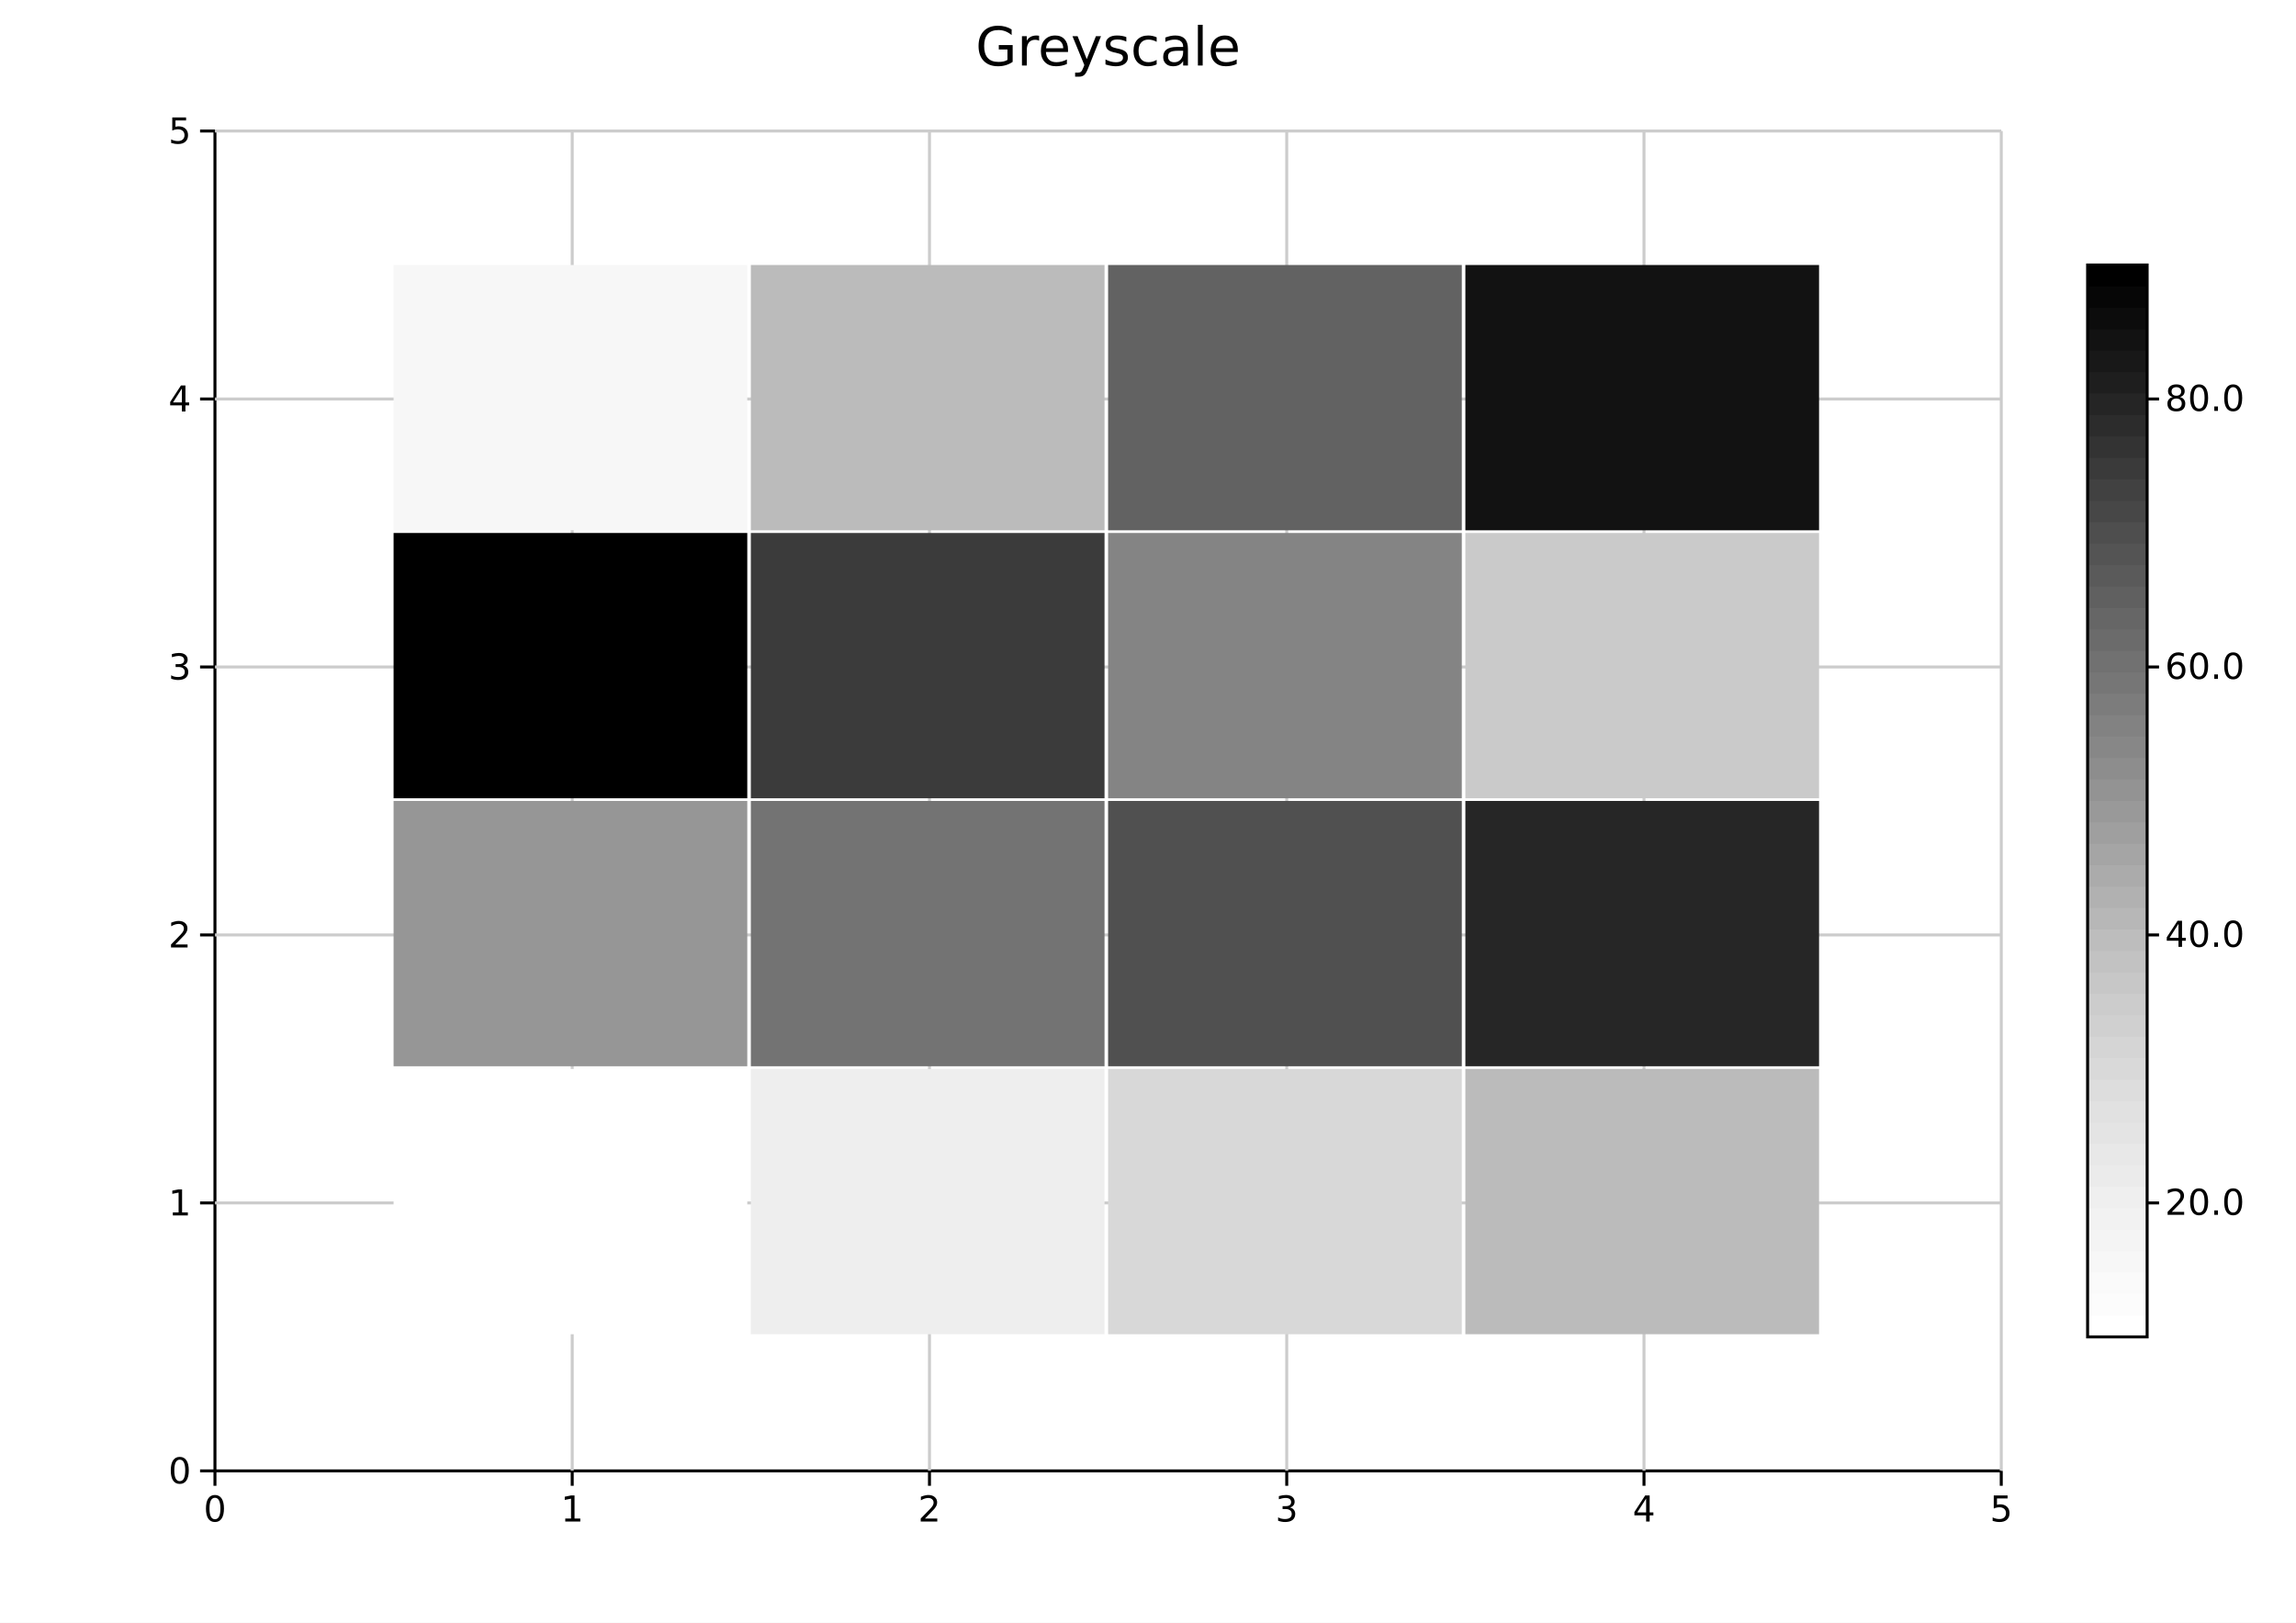
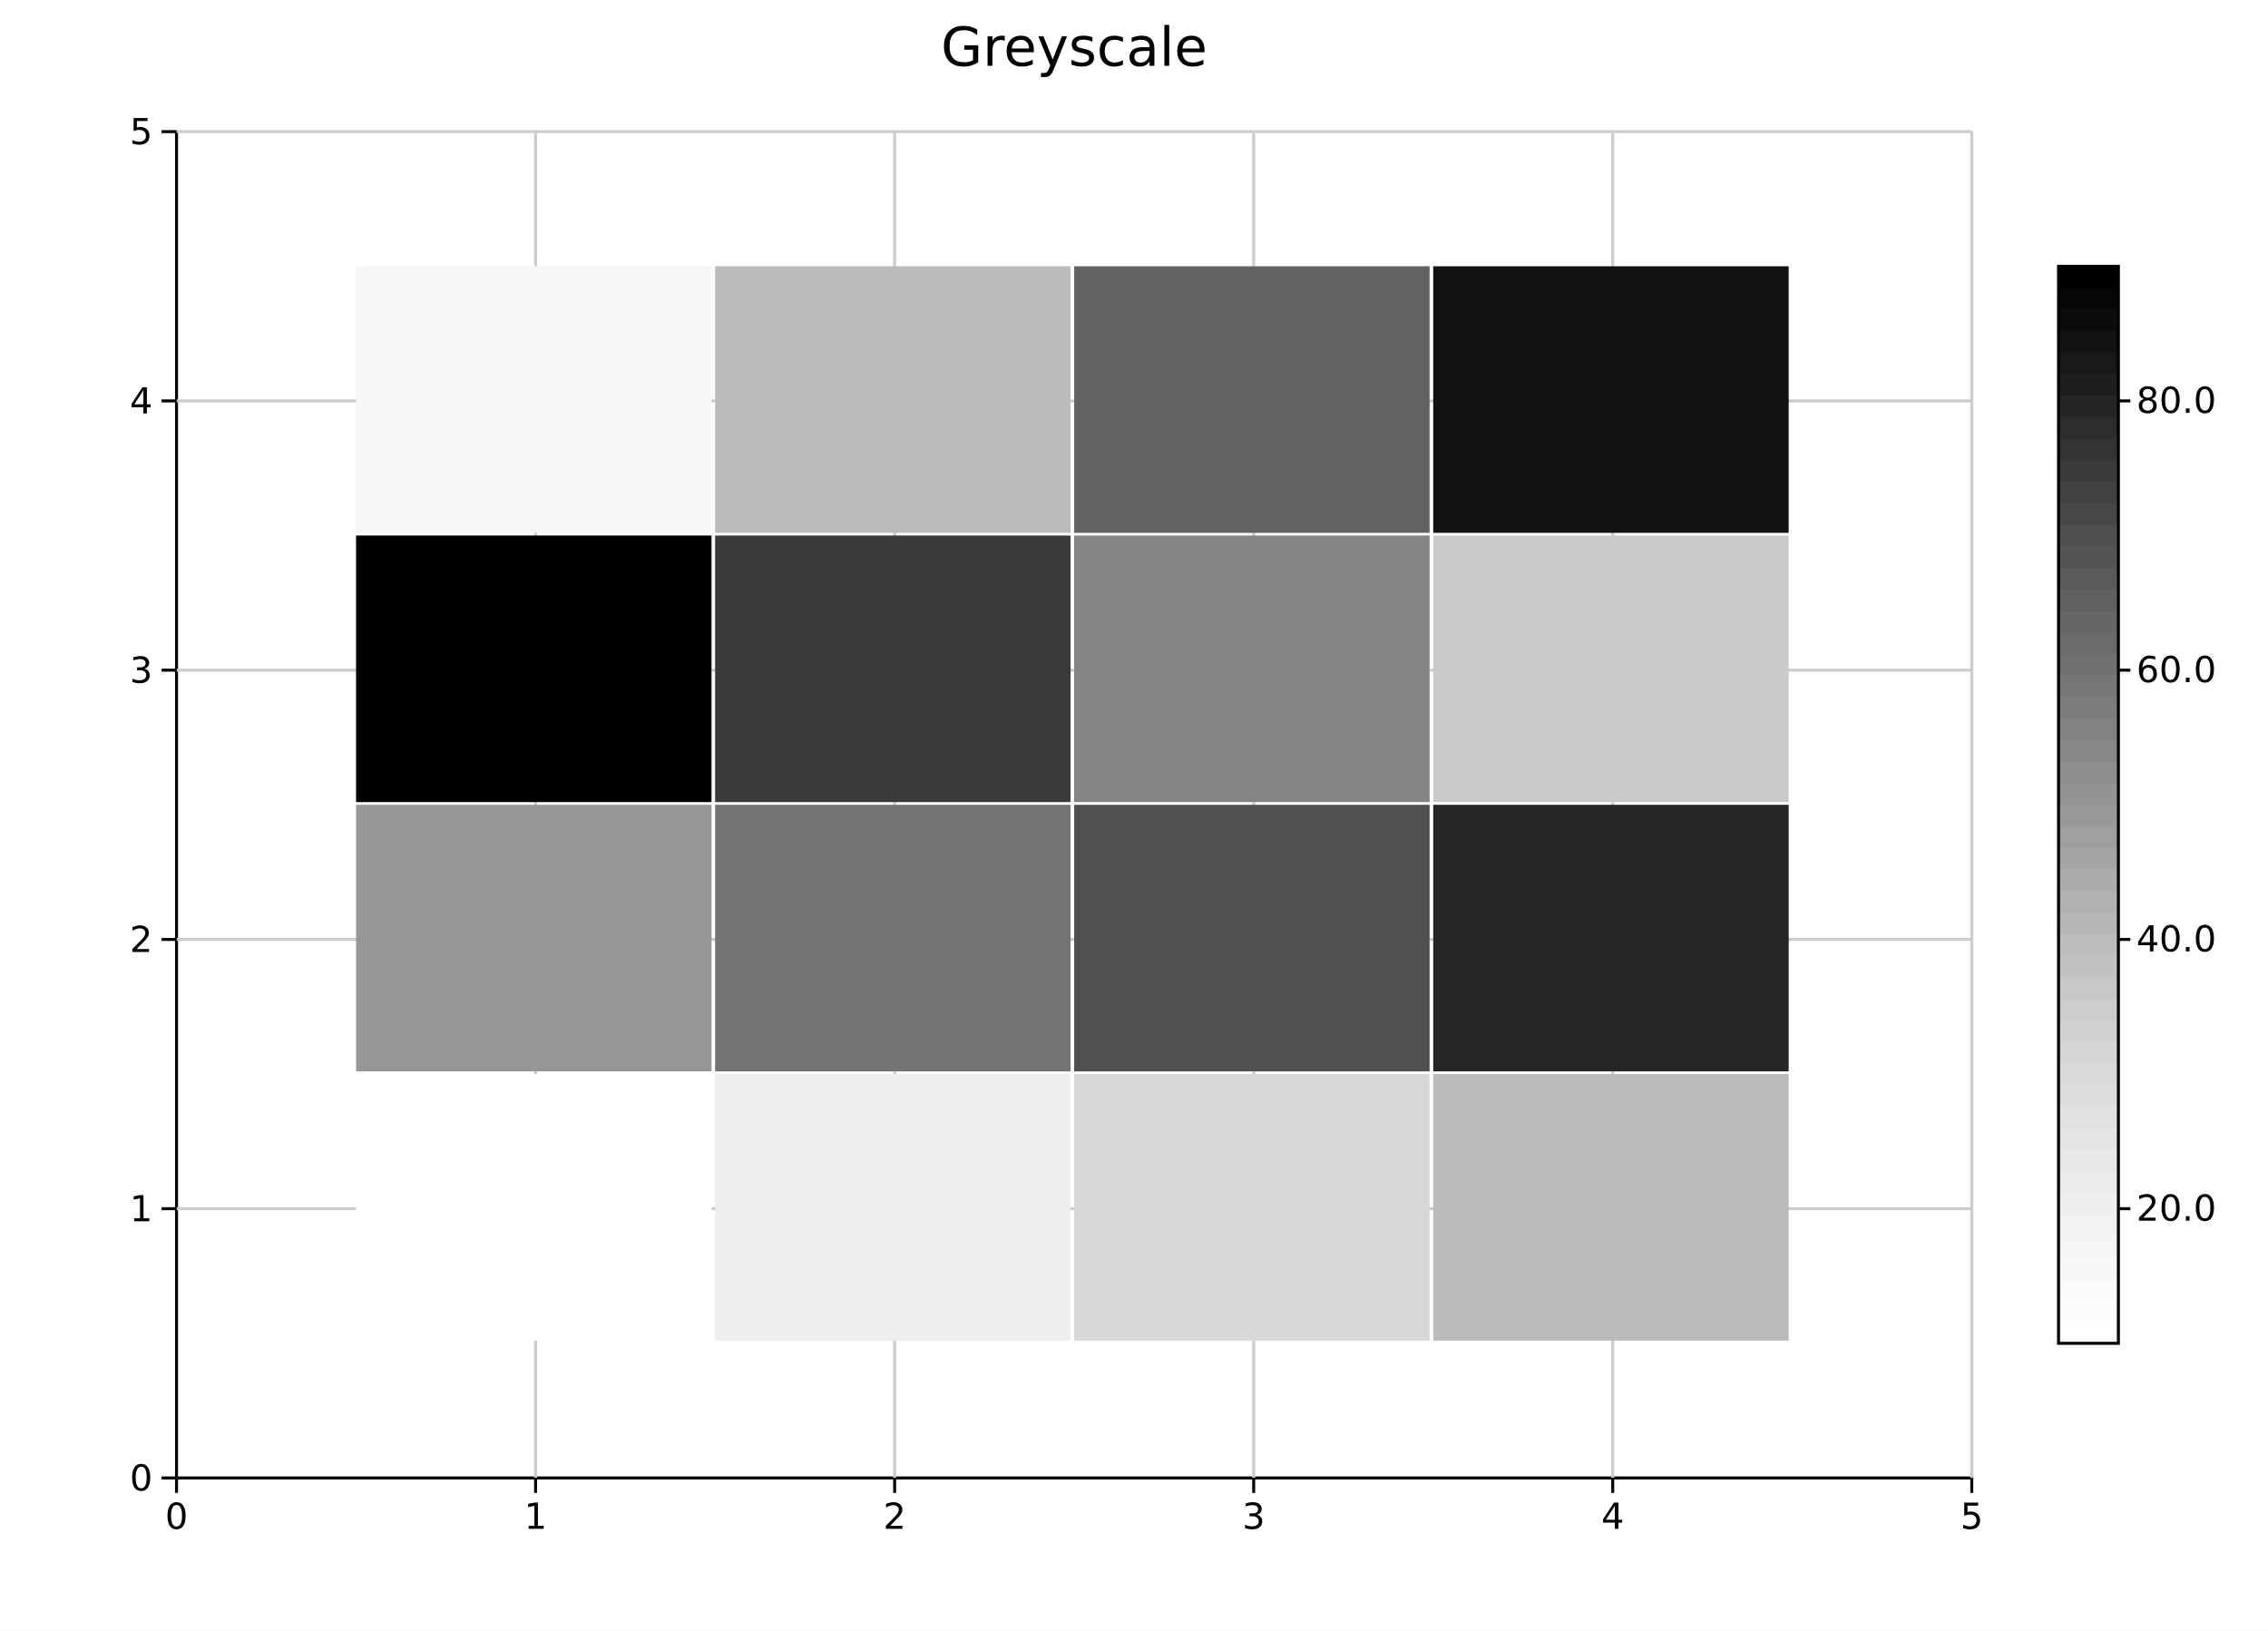
- <svg xmlns="http://www.w3.org/2000/svg" width="771.2" height="545" font-family="DejaVu Sans, Liberation Sans, Arial, sans-serif" fill="black">
+ <svg xmlns="http://www.w3.org/2000/svg" width="758" height="545" font-family="DejaVu Sans, Liberation Sans, Arial, sans-serif" fill="black">
  <rect width="100%" height="100%" fill="white" />
-   <line x1="72.2" y1="494" x2="672.2" y2="494" stroke="#000000" stroke-width="1" />
-   <line x1="72.2" y1="44" x2="72.2" y2="494" stroke="#000000" stroke-width="1" />
-   <line x1="192.2" y1="44" x2="192.2" y2="494" stroke="#cccccc" stroke-width="1" />
-   <line x1="312.2" y1="44" x2="312.2" y2="494" stroke="#cccccc" stroke-width="1" />
-   <line x1="432.2" y1="44" x2="432.2" y2="494" stroke="#cccccc" stroke-width="1" />
-   <line x1="552.2" y1="44" x2="552.2" y2="494" stroke="#cccccc" stroke-width="1" />
-   <line x1="672.2" y1="44" x2="672.2" y2="494" stroke="#cccccc" stroke-width="1" />
-   <line x1="72.2" y1="404" x2="672.2" y2="404" stroke="#cccccc" stroke-width="1" />
-   <line x1="72.2" y1="314" x2="672.2" y2="314" stroke="#cccccc" stroke-width="1" />
-   <line x1="72.2" y1="224" x2="672.2" y2="224" stroke="#cccccc" stroke-width="1" />
-   <line x1="72.2" y1="134" x2="672.2" y2="134" stroke="#cccccc" stroke-width="1" />
-   <line x1="72.2" y1="44" x2="672.2" y2="44" stroke="#cccccc" stroke-width="1" />
-   <line x1="72.2" y1="494" x2="72.2" y2="499" stroke="#000000" stroke-width="1" />
-   <text x="72.2" y="511" font-size="12" text-anchor="middle">0</text>
-   <line x1="192.2" y1="494" x2="192.2" y2="499" stroke="#000000" stroke-width="1" />
-   <text x="192.2" y="511" font-size="12" text-anchor="middle">1</text>
-   <line x1="312.2" y1="494" x2="312.2" y2="499" stroke="#000000" stroke-width="1" />
-   <text x="312.2" y="511" font-size="12" text-anchor="middle">2</text>
-   <line x1="432.2" y1="494" x2="432.2" y2="499" stroke="#000000" stroke-width="1" />
-   <text x="432.2" y="511" font-size="12" text-anchor="middle">3</text>
-   <line x1="552.2" y1="494" x2="552.2" y2="499" stroke="#000000" stroke-width="1" />
-   <text x="552.2" y="511" font-size="12" text-anchor="middle">4</text>
-   <line x1="672.2" y1="494" x2="672.2" y2="499" stroke="#000000" stroke-width="1" />
-   <text x="672.2" y="511" font-size="12" text-anchor="middle">5</text>
-   <line x1="67.2" y1="494" x2="72.2" y2="494" stroke="#000000" stroke-width="1" />
-   <text x="64.2" y="498.2" font-size="12" text-anchor="end">0</text>
-   <line x1="67.2" y1="404" x2="72.2" y2="404" stroke="#000000" stroke-width="1" />
-   <text x="64.2" y="408.2" font-size="12" text-anchor="end">1</text>
-   <line x1="67.2" y1="314" x2="72.2" y2="314" stroke="#000000" stroke-width="1" />
-   <text x="64.2" y="318.2" font-size="12" text-anchor="end">2</text>
-   <line x1="67.2" y1="224" x2="72.2" y2="224" stroke="#000000" stroke-width="1" />
-   <text x="64.2" y="228.2" font-size="12" text-anchor="end">3</text>
-   <line x1="67.2" y1="134" x2="72.2" y2="134" stroke="#000000" stroke-width="1" />
-   <text x="64.2" y="138.2" font-size="12" text-anchor="end">4</text>
-   <line x1="67.2" y1="44" x2="72.2" y2="44" stroke="#000000" stroke-width="1" />
-   <text x="64.2" y="48.2" font-size="12" text-anchor="end">5</text>
-   <text x="372.2" y="22" font-size="18" text-anchor="middle">Greyscale</text>
-   <rect x="132.2" y="359" width="118.8" height="89.1" fill="#ffffff" />
-   <rect x="252.2" y="359" width="118.8" height="89.1" fill="#eeeeee" />
-   <rect x="372.2" y="359" width="118.8" height="89.1" fill="#d8d8d8" />
-   <rect x="492.2" y="359" width="118.8" height="89.1" fill="#bbbbbb" />
-   <rect x="132.2" y="269" width="118.8" height="89.1" fill="#969696" />
-   <rect x="252.2" y="269" width="118.8" height="89.1" fill="#737373" />
-   <rect x="372.2" y="269" width="118.8" height="89.1" fill="#505050" />
-   <rect x="492.2" y="269" width="118.8" height="89.1" fill="#262626" />
-   <rect x="132.2" y="179" width="118.8" height="89.1" fill="#000000" />
-   <rect x="252.2" y="179" width="118.8" height="89.1" fill="#3b3b3b" />
-   <rect x="372.2" y="179" width="118.8" height="89.1" fill="#848484" />
-   <rect x="492.2" y="179" width="118.8" height="89.1" fill="#cacaca" />
-   <rect x="132.2" y="89" width="118.8" height="89.1" fill="#f7f7f7" />
-   <rect x="252.2" y="89" width="118.8" height="89.1" fill="#bbbbbb" />
-   <rect x="372.2" y="89" width="118.8" height="89.1" fill="#626262" />
-   <rect x="492.2" y="89" width="118.8" height="89.1" fill="#121212" />
-   <rect x="701.2" y="89" width="20" height="7.7" fill="#000000" />
-   <rect x="701.2" y="96.2" width="20" height="7.7" fill="#060606" />
-   <rect x="701.2" y="103.4" width="20" height="7.7" fill="#0c0c0c" />
-   <rect x="701.2" y="110.6" width="20" height="7.7" fill="#121212" />
-   <rect x="701.2" y="117.8" width="20" height="7.7" fill="#181818" />
-   <rect x="701.2" y="125" width="20" height="7.7" fill="#1e1e1e" />
-   <rect x="701.2" y="132.2" width="20" height="7.7" fill="#252525" />
-   <rect x="701.2" y="139.4" width="20" height="7.7" fill="#2c2c2c" />
-   <rect x="701.2" y="146.6" width="20" height="7.7" fill="#333333" />
-   <rect x="701.2" y="153.8" width="20" height="7.7" fill="#3a3a3a" />
-   <rect x="701.2" y="161" width="20" height="7.7" fill="#414141" />
-   <rect x="701.2" y="168.2" width="20" height="7.7" fill="#474747" />
-   <rect x="701.2" y="175.4" width="20" height="7.7" fill="#4e4e4e" />
-   <rect x="701.2" y="182.6" width="20" height="7.7" fill="#545454" />
-   <rect x="701.2" y="189.8" width="20" height="7.7" fill="#5a5a5a" />
-   <rect x="701.2" y="197" width="20" height="7.7" fill="#606060" />
-   <rect x="701.2" y="204.2" width="20" height="7.7" fill="#666666" />
-   <rect x="701.2" y="211.4" width="20" height="7.7" fill="#6b6b6b" />
-   <rect x="701.2" y="218.6" width="20" height="7.7" fill="#717171" />
-   <rect x="701.2" y="225.8" width="20" height="7.7" fill="#767676" />
-   <rect x="701.2" y="233" width="20" height="7.7" fill="#7c7c7c" />
-   <rect x="701.2" y="240.2" width="20" height="7.7" fill="#828282" />
-   <rect x="701.2" y="247.4" width="20" height="7.7" fill="#878787" />
-   <rect x="701.2" y="254.6" width="20" height="7.7" fill="#8d8d8d" />
-   <rect x="701.2" y="261.8" width="20" height="7.7" fill="#939393" />
-   <rect x="701.2" y="269" width="20" height="7.7" fill="#999999" />
-   <rect x="701.2" y="276.2" width="20" height="7.7" fill="#9f9f9f" />
-   <rect x="701.2" y="283.4" width="20" height="7.7" fill="#a5a5a5" />
-   <rect x="701.2" y="290.6" width="20" height="7.7" fill="#ababab" />
-   <rect x="701.2" y="297.8" width="20" height="7.7" fill="#b1b1b1" />
-   <rect x="701.2" y="305" width="20" height="7.7" fill="#b7b7b7" />
-   <rect x="701.2" y="312.2" width="20" height="7.7" fill="#bdbdbd" />
-   <rect x="701.2" y="319.4" width="20" height="7.7" fill="#c2c2c2" />
-   <rect x="701.2" y="326.6" width="20" height="7.7" fill="#c7c7c7" />
-   <rect x="701.2" y="333.8" width="20" height="7.7" fill="#cccccc" />
-   <rect x="701.2" y="341" width="20" height="7.7" fill="#d0d0d0" />
-   <rect x="701.2" y="348.2" width="20" height="7.7" fill="#d5d5d5" />
-   <rect x="701.2" y="355.4" width="20" height="7.7" fill="#d9d9d9" />
-   <rect x="701.2" y="362.6" width="20" height="7.7" fill="#dddddd" />
-   <rect x="701.2" y="369.8" width="20" height="7.7" fill="#e1e1e1" />
-   <rect x="701.2" y="377" width="20" height="7.7" fill="#e4e4e4" />
-   <rect x="701.2" y="384.2" width="20" height="7.7" fill="#e8e8e8" />
-   <rect x="701.2" y="391.4" width="20" height="7.7" fill="#ebebeb" />
-   <rect x="701.2" y="398.6" width="20" height="7.7" fill="#efefef" />
-   <rect x="701.2" y="405.8" width="20" height="7.7" fill="#f2f2f2" />
-   <rect x="701.2" y="413" width="20" height="7.7" fill="#f4f4f4" />
-   <rect x="701.2" y="420.2" width="20" height="7.7" fill="#f7f7f7" />
-   <rect x="701.2" y="427.4" width="20" height="7.7" fill="#fafafa" />
-   <rect x="701.2" y="434.6" width="20" height="7.7" fill="#fcfcfc" />
-   <rect x="701.2" y="441.8" width="20" height="7.7" fill="#ffffff" />
-   <rect x="701.2" y="89" width="20" height="360" fill="none" stroke="#000000" stroke-width="1" />
-   <line x1="721.2" y1="404" x2="725.2" y2="404" stroke="#000000" stroke-width="1" />
-   <text x="727.2" y="408" font-size="12" text-anchor="start">20.0</text>
-   <line x1="721.2" y1="314" x2="725.2" y2="314" stroke="#000000" stroke-width="1" />
-   <text x="727.2" y="318" font-size="12" text-anchor="start">40.0</text>
-   <line x1="721.2" y1="224" x2="725.2" y2="224" stroke="#000000" stroke-width="1" />
-   <text x="727.2" y="228" font-size="12" text-anchor="start">60.0</text>
-   <line x1="721.2" y1="134" x2="725.2" y2="134" stroke="#000000" stroke-width="1" />
-   <text x="727.2" y="138" font-size="12" text-anchor="start">80.0</text>
+   <line x1="59" y1="494" x2="659" y2="494" stroke="#000000" stroke-width="1" />
+   <line x1="59" y1="44" x2="59" y2="494" stroke="#000000" stroke-width="1" />
+   <line x1="179" y1="44" x2="179" y2="494" stroke="#cccccc" stroke-width="1" />
+   <line x1="299" y1="44" x2="299" y2="494" stroke="#cccccc" stroke-width="1" />
+   <line x1="419" y1="44" x2="419" y2="494" stroke="#cccccc" stroke-width="1" />
+   <line x1="539" y1="44" x2="539" y2="494" stroke="#cccccc" stroke-width="1" />
+   <line x1="659" y1="44" x2="659" y2="494" stroke="#cccccc" stroke-width="1" />
+   <line x1="59" y1="404" x2="659" y2="404" stroke="#cccccc" stroke-width="1" />
+   <line x1="59" y1="314" x2="659" y2="314" stroke="#cccccc" stroke-width="1" />
+   <line x1="59" y1="224" x2="659" y2="224" stroke="#cccccc" stroke-width="1" />
+   <line x1="59" y1="134" x2="659" y2="134" stroke="#cccccc" stroke-width="1" />
+   <line x1="59" y1="44" x2="659" y2="44" stroke="#cccccc" stroke-width="1" />
+   <line x1="59" y1="494" x2="59" y2="499" stroke="#000000" stroke-width="1" />
+   <text x="59" y="511" font-size="12" text-anchor="middle">0</text>
+   <line x1="179" y1="494" x2="179" y2="499" stroke="#000000" stroke-width="1" />
+   <text x="179" y="511" font-size="12" text-anchor="middle">1</text>
+   <line x1="299" y1="494" x2="299" y2="499" stroke="#000000" stroke-width="1" />
+   <text x="299" y="511" font-size="12" text-anchor="middle">2</text>
+   <line x1="419" y1="494" x2="419" y2="499" stroke="#000000" stroke-width="1" />
+   <text x="419" y="511" font-size="12" text-anchor="middle">3</text>
+   <line x1="539" y1="494" x2="539" y2="499" stroke="#000000" stroke-width="1" />
+   <text x="539" y="511" font-size="12" text-anchor="middle">4</text>
+   <line x1="659" y1="494" x2="659" y2="499" stroke="#000000" stroke-width="1" />
+   <text x="659" y="511" font-size="12" text-anchor="middle">5</text>
+   <line x1="54" y1="494" x2="59" y2="494" stroke="#000000" stroke-width="1" />
+   <text x="51" y="498.2" font-size="12" text-anchor="end">0</text>
+   <line x1="54" y1="404" x2="59" y2="404" stroke="#000000" stroke-width="1" />
+   <text x="51" y="408.2" font-size="12" text-anchor="end">1</text>
+   <line x1="54" y1="314" x2="59" y2="314" stroke="#000000" stroke-width="1" />
+   <text x="51" y="318.2" font-size="12" text-anchor="end">2</text>
+   <line x1="54" y1="224" x2="59" y2="224" stroke="#000000" stroke-width="1" />
+   <text x="51" y="228.2" font-size="12" text-anchor="end">3</text>
+   <line x1="54" y1="134" x2="59" y2="134" stroke="#000000" stroke-width="1" />
+   <text x="51" y="138.2" font-size="12" text-anchor="end">4</text>
+   <line x1="54" y1="44" x2="59" y2="44" stroke="#000000" stroke-width="1" />
+   <text x="51" y="48.2" font-size="12" text-anchor="end">5</text>
+   <text x="359" y="22" font-size="18" text-anchor="middle">Greyscale</text>
+   <rect x="119" y="359" width="118.8" height="89.1" fill="#ffffff" />
+   <rect x="239" y="359" width="118.8" height="89.1" fill="#eeeeee" />
+   <rect x="359" y="359" width="118.8" height="89.1" fill="#d8d8d8" />
+   <rect x="479" y="359" width="118.8" height="89.1" fill="#bbbbbb" />
+   <rect x="119" y="269" width="118.8" height="89.1" fill="#969696" />
+   <rect x="239" y="269" width="118.8" height="89.1" fill="#737373" />
+   <rect x="359" y="269" width="118.8" height="89.1" fill="#505050" />
+   <rect x="479" y="269" width="118.8" height="89.1" fill="#262626" />
+   <rect x="119" y="179" width="118.8" height="89.1" fill="#000000" />
+   <rect x="239" y="179" width="118.8" height="89.1" fill="#3b3b3b" />
+   <rect x="359" y="179" width="118.8" height="89.1" fill="#848484" />
+   <rect x="479" y="179" width="118.8" height="89.1" fill="#cacaca" />
+   <rect x="119" y="89" width="118.8" height="89.1" fill="#f7f7f7" />
+   <rect x="239" y="89" width="118.8" height="89.1" fill="#bbbbbb" />
+   <rect x="359" y="89" width="118.8" height="89.1" fill="#626262" />
+   <rect x="479" y="89" width="118.8" height="89.1" fill="#121212" />
+   <rect x="688" y="89" width="20" height="7.7" fill="#000000" />
+   <rect x="688" y="96.2" width="20" height="7.7" fill="#060606" />
+   <rect x="688" y="103.4" width="20" height="7.7" fill="#0c0c0c" />
+   <rect x="688" y="110.6" width="20" height="7.7" fill="#121212" />
+   <rect x="688" y="117.8" width="20" height="7.7" fill="#181818" />
+   <rect x="688" y="125" width="20" height="7.7" fill="#1e1e1e" />
+   <rect x="688" y="132.2" width="20" height="7.7" fill="#252525" />
+   <rect x="688" y="139.4" width="20" height="7.7" fill="#2c2c2c" />
+   <rect x="688" y="146.6" width="20" height="7.7" fill="#333333" />
+   <rect x="688" y="153.8" width="20" height="7.7" fill="#3a3a3a" />
+   <rect x="688" y="161" width="20" height="7.7" fill="#414141" />
+   <rect x="688" y="168.2" width="20" height="7.7" fill="#474747" />
+   <rect x="688" y="175.4" width="20" height="7.7" fill="#4e4e4e" />
+   <rect x="688" y="182.6" width="20" height="7.7" fill="#545454" />
+   <rect x="688" y="189.8" width="20" height="7.7" fill="#5a5a5a" />
+   <rect x="688" y="197" width="20" height="7.7" fill="#606060" />
+   <rect x="688" y="204.2" width="20" height="7.7" fill="#666666" />
+   <rect x="688" y="211.4" width="20" height="7.7" fill="#6b6b6b" />
+   <rect x="688" y="218.6" width="20" height="7.7" fill="#717171" />
+   <rect x="688" y="225.8" width="20" height="7.7" fill="#767676" />
+   <rect x="688" y="233" width="20" height="7.7" fill="#7c7c7c" />
+   <rect x="688" y="240.2" width="20" height="7.7" fill="#828282" />
+   <rect x="688" y="247.4" width="20" height="7.7" fill="#878787" />
+   <rect x="688" y="254.6" width="20" height="7.7" fill="#8d8d8d" />
+   <rect x="688" y="261.8" width="20" height="7.7" fill="#939393" />
+   <rect x="688" y="269" width="20" height="7.7" fill="#999999" />
+   <rect x="688" y="276.2" width="20" height="7.7" fill="#9f9f9f" />
+   <rect x="688" y="283.4" width="20" height="7.7" fill="#a5a5a5" />
+   <rect x="688" y="290.6" width="20" height="7.7" fill="#ababab" />
+   <rect x="688" y="297.8" width="20" height="7.7" fill="#b1b1b1" />
+   <rect x="688" y="305" width="20" height="7.7" fill="#b7b7b7" />
+   <rect x="688" y="312.2" width="20" height="7.7" fill="#bdbdbd" />
+   <rect x="688" y="319.4" width="20" height="7.7" fill="#c2c2c2" />
+   <rect x="688" y="326.6" width="20" height="7.7" fill="#c7c7c7" />
+   <rect x="688" y="333.8" width="20" height="7.7" fill="#cccccc" />
+   <rect x="688" y="341" width="20" height="7.7" fill="#d0d0d0" />
+   <rect x="688" y="348.2" width="20" height="7.7" fill="#d5d5d5" />
+   <rect x="688" y="355.4" width="20" height="7.7" fill="#d9d9d9" />
+   <rect x="688" y="362.6" width="20" height="7.7" fill="#dddddd" />
+   <rect x="688" y="369.8" width="20" height="7.7" fill="#e1e1e1" />
+   <rect x="688" y="377" width="20" height="7.7" fill="#e4e4e4" />
+   <rect x="688" y="384.2" width="20" height="7.7" fill="#e8e8e8" />
+   <rect x="688" y="391.4" width="20" height="7.7" fill="#ebebeb" />
+   <rect x="688" y="398.6" width="20" height="7.7" fill="#efefef" />
+   <rect x="688" y="405.8" width="20" height="7.7" fill="#f2f2f2" />
+   <rect x="688" y="413" width="20" height="7.7" fill="#f4f4f4" />
+   <rect x="688" y="420.2" width="20" height="7.7" fill="#f7f7f7" />
+   <rect x="688" y="427.4" width="20" height="7.7" fill="#fafafa" />
+   <rect x="688" y="434.6" width="20" height="7.7" fill="#fcfcfc" />
+   <rect x="688" y="441.8" width="20" height="7.7" fill="#ffffff" />
+   <rect x="688" y="89" width="20" height="360" fill="none" stroke="#000000" stroke-width="1" />
+   <line x1="708" y1="404" x2="712" y2="404" stroke="#000000" stroke-width="1" />
+   <text x="714" y="408" font-size="12" text-anchor="start">20.0</text>
+   <line x1="708" y1="314" x2="712" y2="314" stroke="#000000" stroke-width="1" />
+   <text x="714" y="318" font-size="12" text-anchor="start">40.0</text>
+   <line x1="708" y1="224" x2="712" y2="224" stroke="#000000" stroke-width="1" />
+   <text x="714" y="228" font-size="12" text-anchor="start">60.0</text>
+   <line x1="708" y1="134" x2="712" y2="134" stroke="#000000" stroke-width="1" />
+   <text x="714" y="138" font-size="12" text-anchor="start">80.0</text>
</svg>
